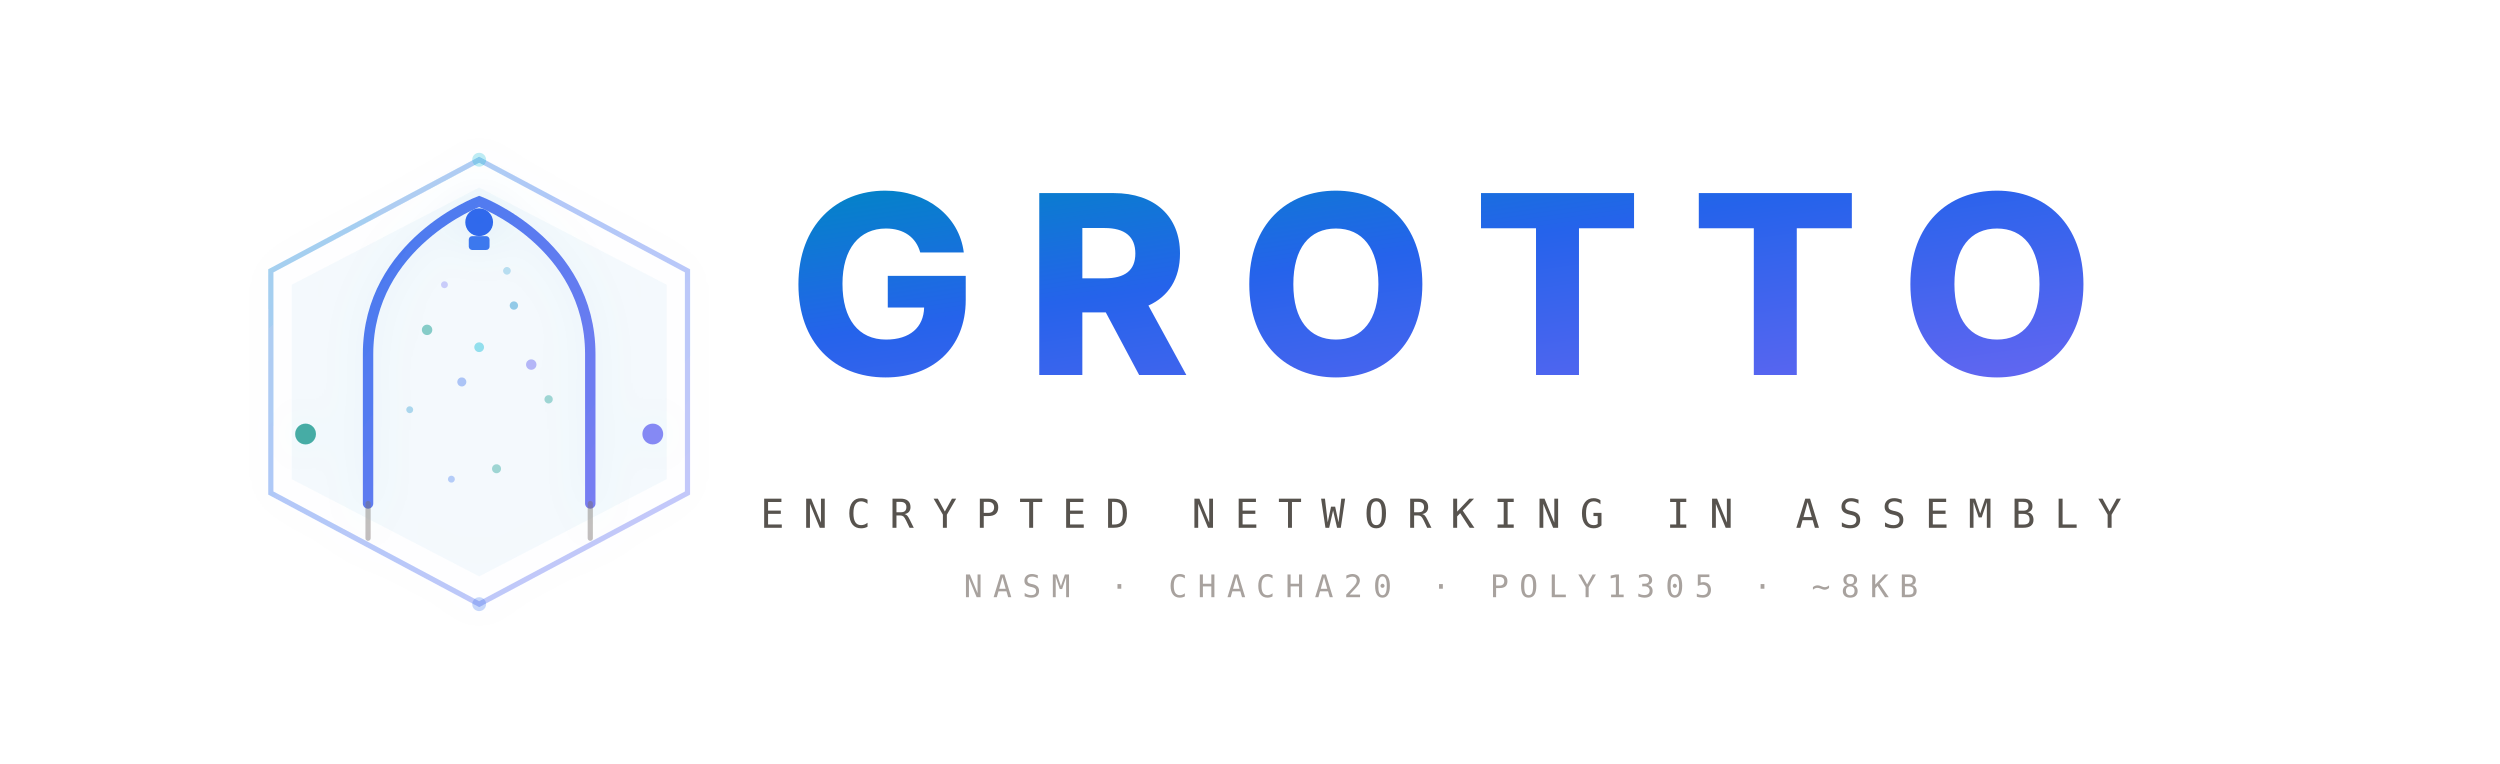
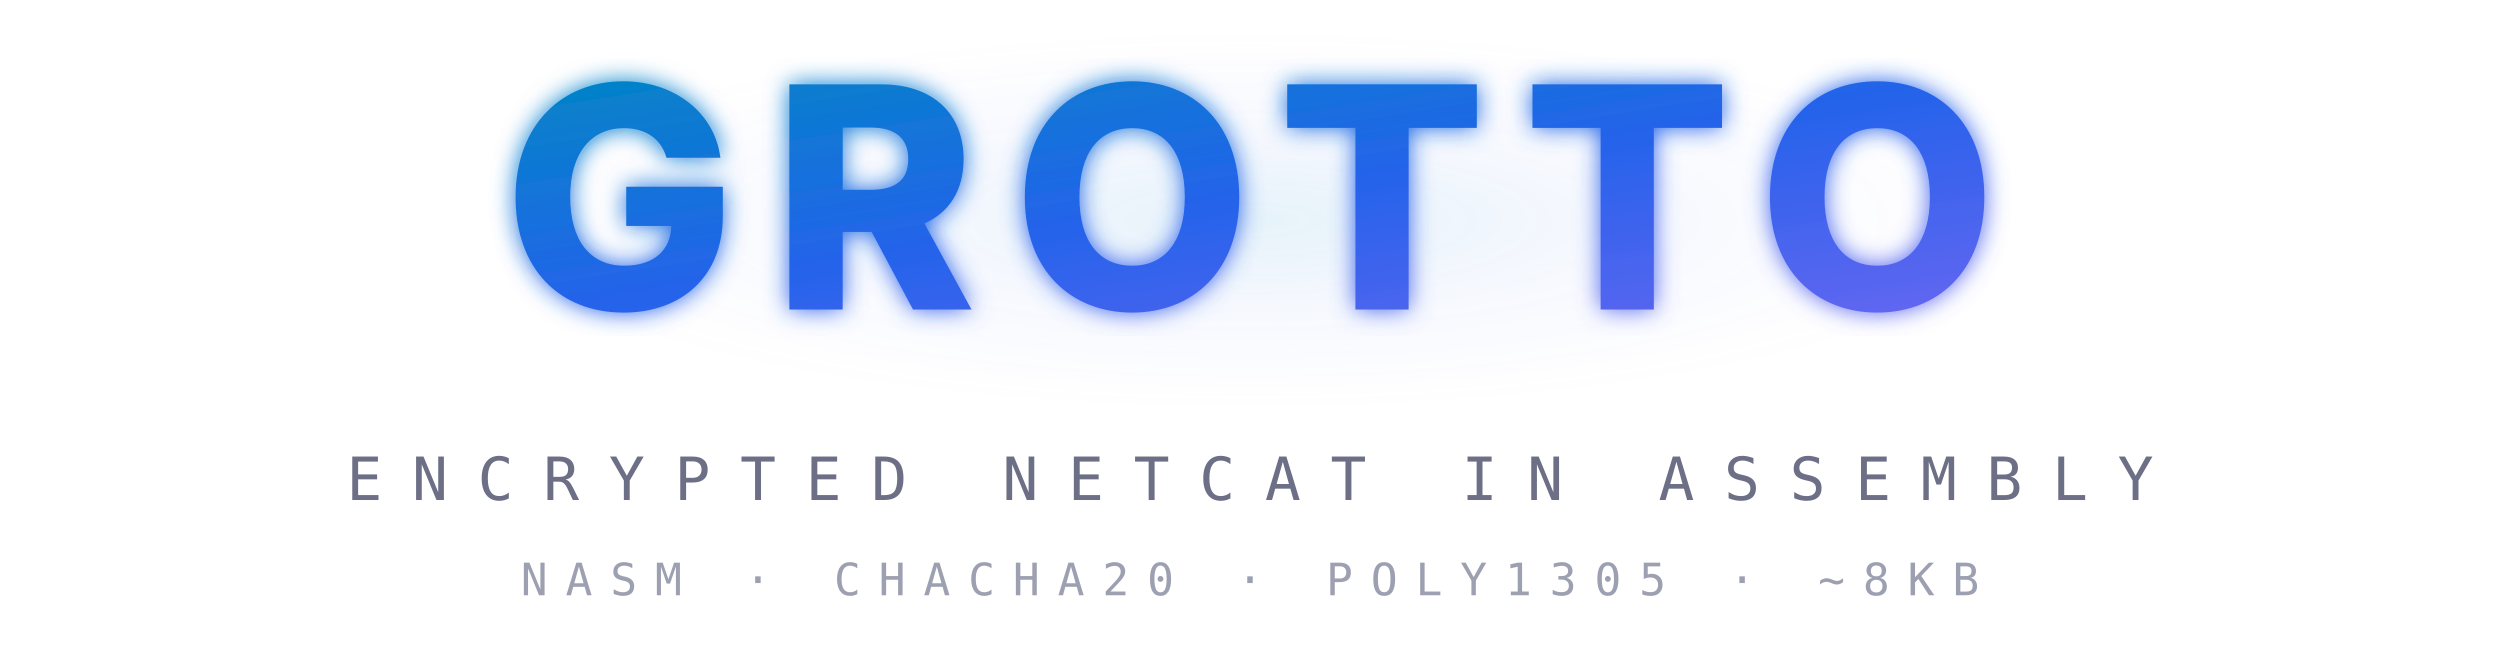
- <svg xmlns="http://www.w3.org/2000/svg" viewBox="0 0 720 220" fill="none">
+ <svg xmlns="http://www.w3.org/2000/svg" viewBox="0 0 420 110" fill="none">
  <defs>
-     <linearGradient id="g1" x1="0%" y1="0%" x2="100%" y2="100%">
+     <linearGradient id="grad" x1="0%" y1="0%" x2="100%" y2="100%">
      <stop offset="0%" stop-color="#0284c7" />
-       <stop offset="40%" stop-color="#2563eb" />
+       <stop offset="50%" stop-color="#2563eb" />
      <stop offset="100%" stop-color="#6366f1" />
    </linearGradient>
-     <linearGradient id="g2" x1="0%" y1="100%" x2="100%" y2="0%">
-       <stop offset="0%" stop-color="#0d9488" />
-       <stop offset="100%" stop-color="#0284c7" />
-     </linearGradient>
-     <linearGradient id="gArch" x1="0%" y1="0%" x2="100%" y2="100%">
-       <stop offset="0%" stop-color="#2563eb" />
-       <stop offset="100%" stop-color="#6366f1" />
-     </linearGradient>
-     <linearGradient id="gFlow" x1="0%" y1="0%" x2="100%" y2="0%">
-       <stop offset="0%" stop-color="#0d9488" />
-       <stop offset="50%" stop-color="#0284c7" />
-       <stop offset="100%" stop-color="#0d9488" />
-     </linearGradient>
-     <filter id="softglow" x="-30%" y="-30%" width="160%" height="160%">
-       <feGaussianBlur in="SourceAlpha" stdDeviation="6" result="blur" />
-       <feFlood flood-color="#0284c7" flood-opacity="0.1" result="color" />
-       <feComposite in="color" in2="blur" operator="in" result="shadow" />
-       <feComposite in="SourceGraphic" in2="shadow" operator="over" />
+     <radialGradient id="glow" cx="50%" cy="40%" r="40%">
+       <stop offset="0%" stop-color="#0284c7" stop-opacity="0.1" />
+       <stop offset="50%" stop-color="#2563eb" stop-opacity="0.04" />
+       <stop offset="100%" stop-color="#6366f1" stop-opacity="0" />
+     </radialGradient>
+     <filter id="textglow">
+       <feGaussianBlur in="SourceGraphic" stdDeviation="2" result="blur" />
+       <feComposite in="SourceGraphic" in2="blur" operator="over" />
    </filter>
  </defs>
-   <g transform="translate(58, 40)" filter="url(#softglow)">
-     <path d="M 80 6 L 140 38 L 140 102 L 80 134 L 20 102 L 20 38 Z" fill="none" stroke="url(#g1)" stroke-width="1.5" opacity="0.35" />
-     <path d="M 80 14 L 134 42 L 134 98 L 80 126 L 26 98 L 26 42 Z" fill="#0284c7" opacity="0.04" />
-     <path d="M 48 105 L 48 62 C 48 30, 80 18, 80 18 C 80 18, 112 30, 112 62 L 112 105" stroke="url(#gArch)" stroke-width="3" stroke-linecap="round" fill="none" opacity="0.85" />
-     <line x1="48" y1="105" x2="48" y2="115" stroke="#78716c" stroke-width="1.5" stroke-linecap="round" opacity="0.45" />
-     <line x1="112" y1="105" x2="112" y2="115" stroke="#78716c" stroke-width="1.5" stroke-linecap="round" opacity="0.45" />
-     <line x1="30" y1="85" x2="130" y2="85" stroke="url(#gFlow)" stroke-width="2.5" stroke-linecap="round" opacity="0.8" />
-     <circle cx="80" cy="24" r="4" fill="#2563eb" opacity="0.95" />
-     <rect x="77" y="28" width="6" height="4" rx="1" fill="#2563eb" opacity="0.85" />
-     <circle cx="30" cy="85" r="3" fill="#0d9488" opacity="0.75" />
-     <circle cx="130" cy="85" r="3" fill="#6366f1" opacity="0.75" />
-     <circle cx="65" cy="55" r="1.5" fill="#0d9488" opacity="0.45" />
-     <circle cx="90" cy="48" r="1.2" fill="#0284c7" opacity="0.4" />
-     <circle cx="75" cy="70" r="1.3" fill="#2563eb" opacity="0.35" />
-     <circle cx="95" cy="65" r="1.5" fill="#6366f1" opacity="0.45" />
-     <circle cx="60" cy="78" r="1.0" fill="#0284c7" opacity="0.3" />
-     <circle cx="100" cy="75" r="1.2" fill="#0d9488" opacity="0.35" />
-     <circle cx="80" cy="60" r="1.4" fill="#06b6d4" opacity="0.4" />
-     <circle cx="70" cy="42" r="1.0" fill="#6366f1" opacity="0.3" />
-     <circle cx="88" cy="38" r="1.1" fill="#0284c7" opacity="0.25" />
-     <circle cx="85" cy="95" r="1.3" fill="#0d9488" opacity="0.35" />
-     <circle cx="72" cy="98" r="1.0" fill="#2563eb" opacity="0.3" />
-     <circle cx="80" cy="6" r="2" fill="#06b6d4" opacity="0.25" />
-     <circle cx="80" cy="134" r="2" fill="#2563eb" opacity="0.25" />
-   </g>
-   <text x="415" y="108" font-family="'SF Pro Display', 'Inter', 'Segoe UI', 'Helvetica Neue', Arial, sans-serif" font-size="72" font-weight="800" letter-spacing="14" fill="url(#g1)" text-anchor="middle">GROTTO</text>
-   <line x1="280" y1="128" x2="550" y2="128" stroke="url(#g1)" stroke-width="0.8" opacity="0.2" />
-   <text x="415" y="152" font-family="'SF Mono', 'JetBrains Mono', 'Fira Code', 'Cascadia Code', monospace" font-size="11.5" font-weight="400" letter-spacing="5.5" fill="#57534e" text-anchor="middle">ENCRYPTED NETWORKING IN ASSEMBLY</text>
-   <text x="415" y="172" font-family="'SF Mono', 'JetBrains Mono', 'Fira Code', monospace" font-size="9" font-weight="400" letter-spacing="3" fill="#a8a29e" text-anchor="middle">NASM  ·  CHACHA20  ·  POLY1305  ·  ~8KB</text>
+   <ellipse cx="210" cy="45" rx="160" ry="40" fill="url(#glow)" />
+   <text x="210" y="52" text-anchor="middle" font-family="'Inter', 'SF Pro Display', 'Segoe UI', 'Helvetica Neue', Arial, sans-serif" font-size="52" font-weight="800" fill="url(#grad)" letter-spacing="6" filter="url(#textglow)">GROTTO</text>
+   <line x1="125" y1="68" x2="295" y2="68" stroke="url(#grad)" stroke-width="0.6" opacity="0.2" />
+   <text x="210" y="84" text-anchor="middle" font-family="'JetBrains Mono', 'SF Mono', 'Fira Code', 'Cascadia Code', monospace" font-size="10" font-weight="400" fill="#6c6f85" letter-spacing="5">ENCRYPTED NETCAT IN ASSEMBLY</text>
+   <text x="210" y="100" text-anchor="middle" font-family="'JetBrains Mono', 'SF Mono', 'Fira Code', monospace" font-size="7.5" font-weight="400" fill="#9ca0b0" letter-spacing="3">NASM  ·  CHACHA20  ·  POLY1305  ·  ~8KB</text>
</svg>
